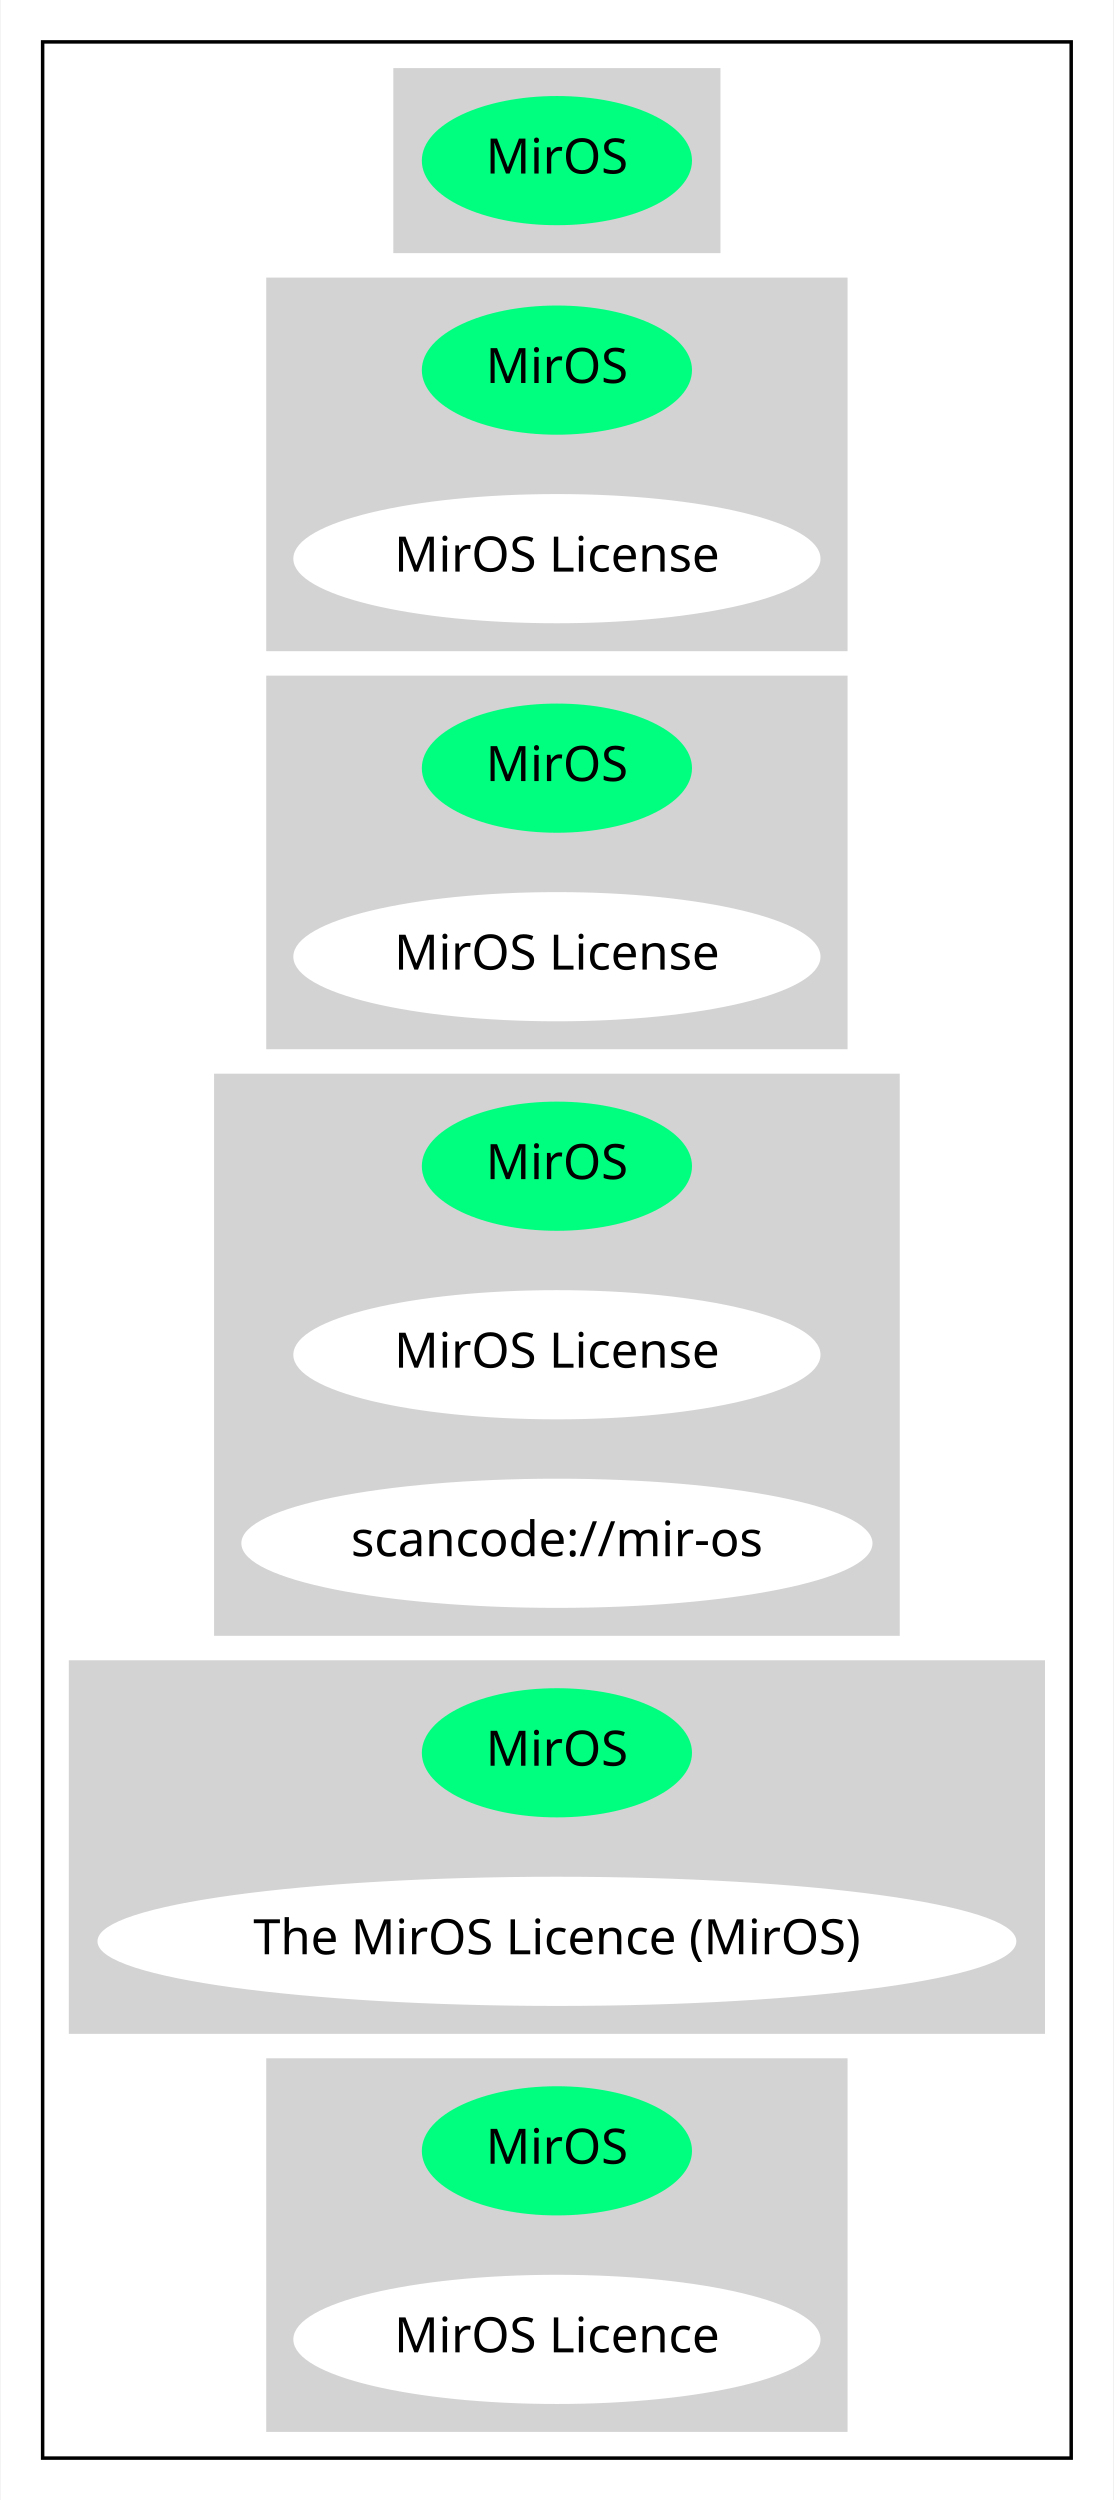
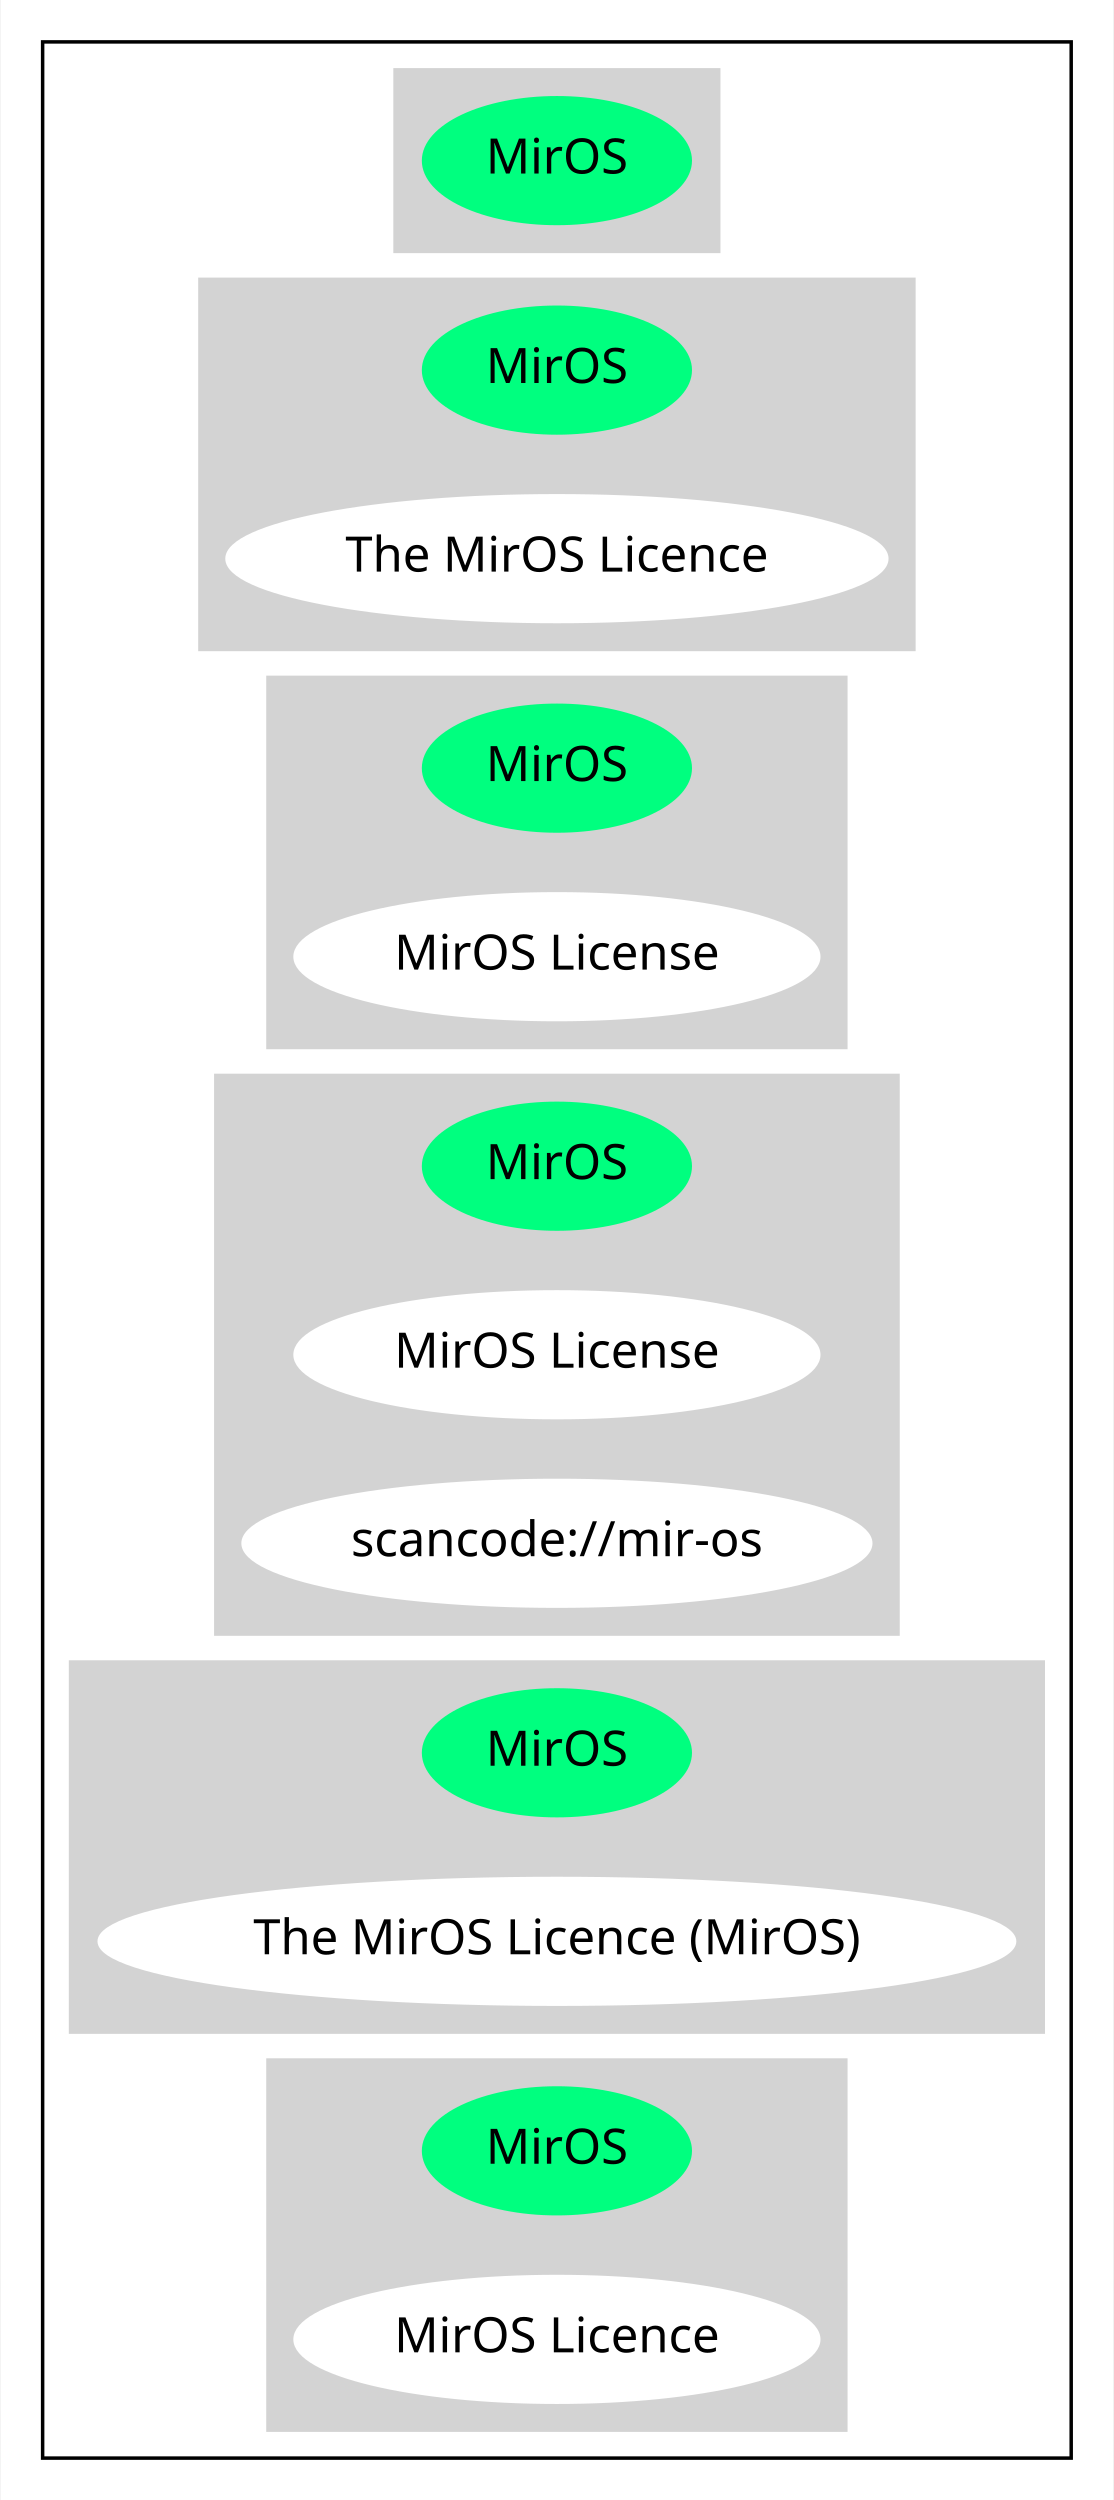
<svg xmlns="http://www.w3.org/2000/svg" width="319pt" height="716pt" viewBox="0.00 0.00 318.58 716.00">
  <g id="graph0" class="graph" transform="scale(1 1) rotate(0) translate(4 712)">
    <polygon fill="white" stroke="transparent" points="-4,4 -4,-712 314.58,-712 314.58,4 -4,4" />
    <g id="clust1" class="cluster">
      <polygon fill="none" stroke="black" points="8,-8 8,-700 302.58,-700 302.58,-8 8,-8" />
    </g>
    <g id="clust2" class="cluster">
      <polygon fill="lightgray" stroke="lightgray" points="108.94,-640 108.94,-692 201.63,-692 201.63,-640 108.94,-640" />
    </g>
    <g id="clust3" class="cluster">
-       <polygon fill="lightgray" stroke="lightgray" points="72.54,-526 72.54,-632 238.03,-632 238.03,-526 72.54,-526" />
+       <polygon fill="lightgray" stroke="lightgray" points="53.05,-526 53.05,-632 257.53,-632 257.53,-526 53.05,-526" />
    </g>
    <g id="clust4" class="cluster">
      <polygon fill="lightgray" stroke="lightgray" points="72.54,-412 72.54,-518 238.03,-518 238.03,-412 72.54,-412" />
    </g>
    <g id="clust5" class="cluster">
      <polygon fill="lightgray" stroke="lightgray" points="57.6,-244 57.6,-404 252.98,-404 252.98,-244 57.6,-244" />
    </g>
    <g id="clust6" class="cluster">
      <polygon fill="lightgray" stroke="lightgray" points="16,-130 16,-236 294.58,-236 294.58,-130 16,-130" />
    </g>
    <g id="clust7" class="cluster">
      <polygon fill="lightgray" stroke="lightgray" points="72.54,-16 72.54,-122 238.03,-122 238.03,-16 72.54,-16" />
    </g>
    <g id="node1" class="node">
      <ellipse fill="springgreen" stroke="springgreen" cx="155.29" cy="-666" rx="38.19" ry="18" />
      <text text-anchor="middle" x="155.29" y="-662.3" font-family="Times-Roman" font-size="14.00">MirOS</text>
    </g>
    <g id="node2" class="node">
      <ellipse fill="springgreen" stroke="springgreen" cx="155.29" cy="-606" rx="38.19" ry="18" />
      <text text-anchor="middle" x="155.29" y="-602.3" font-family="Times-Roman" font-size="14.00">MirOS</text>
    </g>
    <g id="node3" class="node">
-       <ellipse fill="white" stroke="white" cx="155.29" cy="-552" rx="74.99" ry="18" />
-       <text text-anchor="middle" x="155.29" y="-548.3" font-family="Times-Roman" font-size="14.00">MirOS License</text>
+       <ellipse fill="white" stroke="white" cx="155.29" cy="-552" rx="94.48" ry="18" />
+       <text text-anchor="middle" x="155.29" y="-548.3" font-family="Times-Roman" font-size="14.00">The MirOS Licence</text>
    </g>
    <g id="node4" class="node">
      <ellipse fill="springgreen" stroke="springgreen" cx="155.29" cy="-492" rx="38.19" ry="18" />
      <text text-anchor="middle" x="155.29" y="-488.3" font-family="Times-Roman" font-size="14.00">MirOS</text>
    </g>
    <g id="node5" class="node">
      <ellipse fill="white" stroke="white" cx="155.29" cy="-438" rx="74.99" ry="18" />
      <text text-anchor="middle" x="155.29" y="-434.3" font-family="Times-Roman" font-size="14.00">MirOS License</text>
    </g>
    <g id="node6" class="node">
      <ellipse fill="springgreen" stroke="springgreen" cx="155.29" cy="-378" rx="38.19" ry="18" />
      <text text-anchor="middle" x="155.29" y="-374.3" font-family="Times-Roman" font-size="14.00">MirOS</text>
    </g>
    <g id="node7" class="node">
      <ellipse fill="white" stroke="white" cx="155.29" cy="-324" rx="74.99" ry="18" />
      <text text-anchor="middle" x="155.29" y="-320.3" font-family="Times-Roman" font-size="14.00">MirOS License</text>
    </g>
    <g id="node8" class="node">
      <ellipse fill="white" stroke="white" cx="155.29" cy="-270" rx="89.88" ry="18" />
      <text text-anchor="middle" x="155.29" y="-266.3" font-family="Times-Roman" font-size="14.00">scancode://mir-os</text>
    </g>
    <g id="node9" class="node">
      <ellipse fill="springgreen" stroke="springgreen" cx="155.29" cy="-210" rx="38.19" ry="18" />
      <text text-anchor="middle" x="155.29" y="-206.3" font-family="Times-Roman" font-size="14.00">MirOS</text>
    </g>
    <g id="node10" class="node">
      <ellipse fill="white" stroke="white" cx="155.29" cy="-156" rx="131.08" ry="18" />
      <text text-anchor="middle" x="155.29" y="-152.3" font-family="Times-Roman" font-size="14.00">The MirOS Licence (MirOS)</text>
    </g>
    <g id="node11" class="node">
      <ellipse fill="springgreen" stroke="springgreen" cx="155.29" cy="-96" rx="38.19" ry="18" />
      <text text-anchor="middle" x="155.29" y="-92.3" font-family="Times-Roman" font-size="14.00">MirOS</text>
    </g>
    <g id="node12" class="node">
      <ellipse fill="white" stroke="white" cx="155.29" cy="-42" rx="74.99" ry="18" />
      <text text-anchor="middle" x="155.29" y="-38.3" font-family="Times-Roman" font-size="14.00">MirOS Licence</text>
    </g>
  </g>
</svg>
